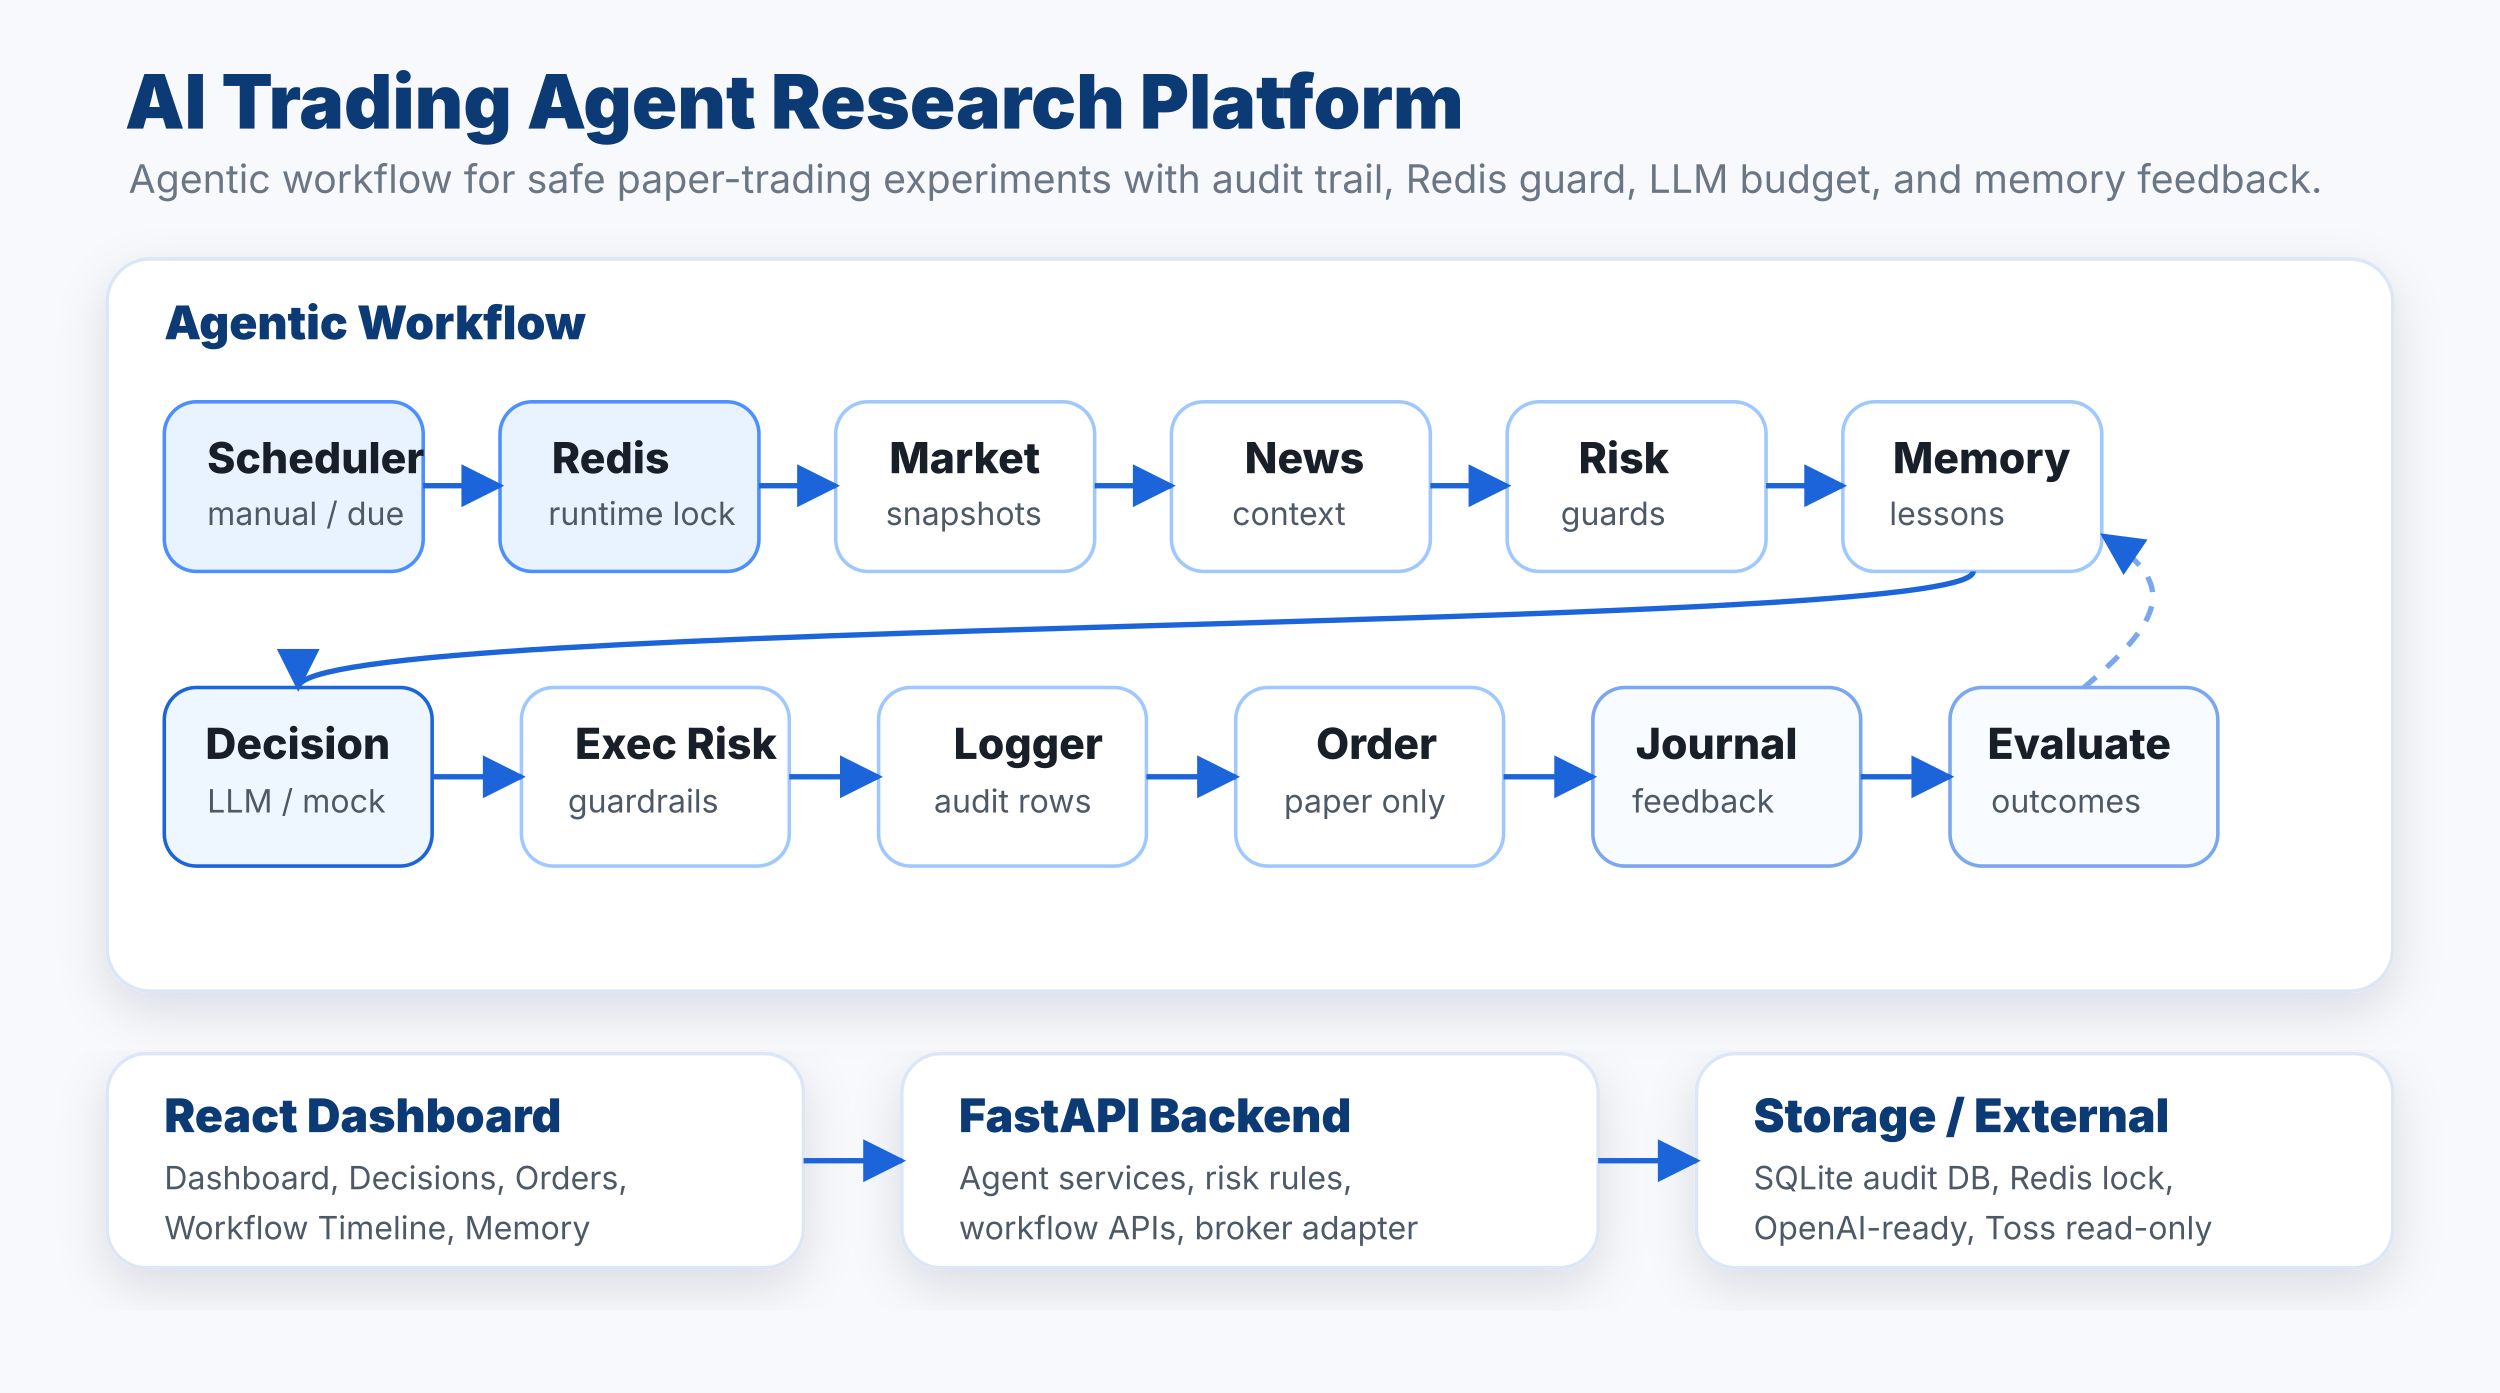
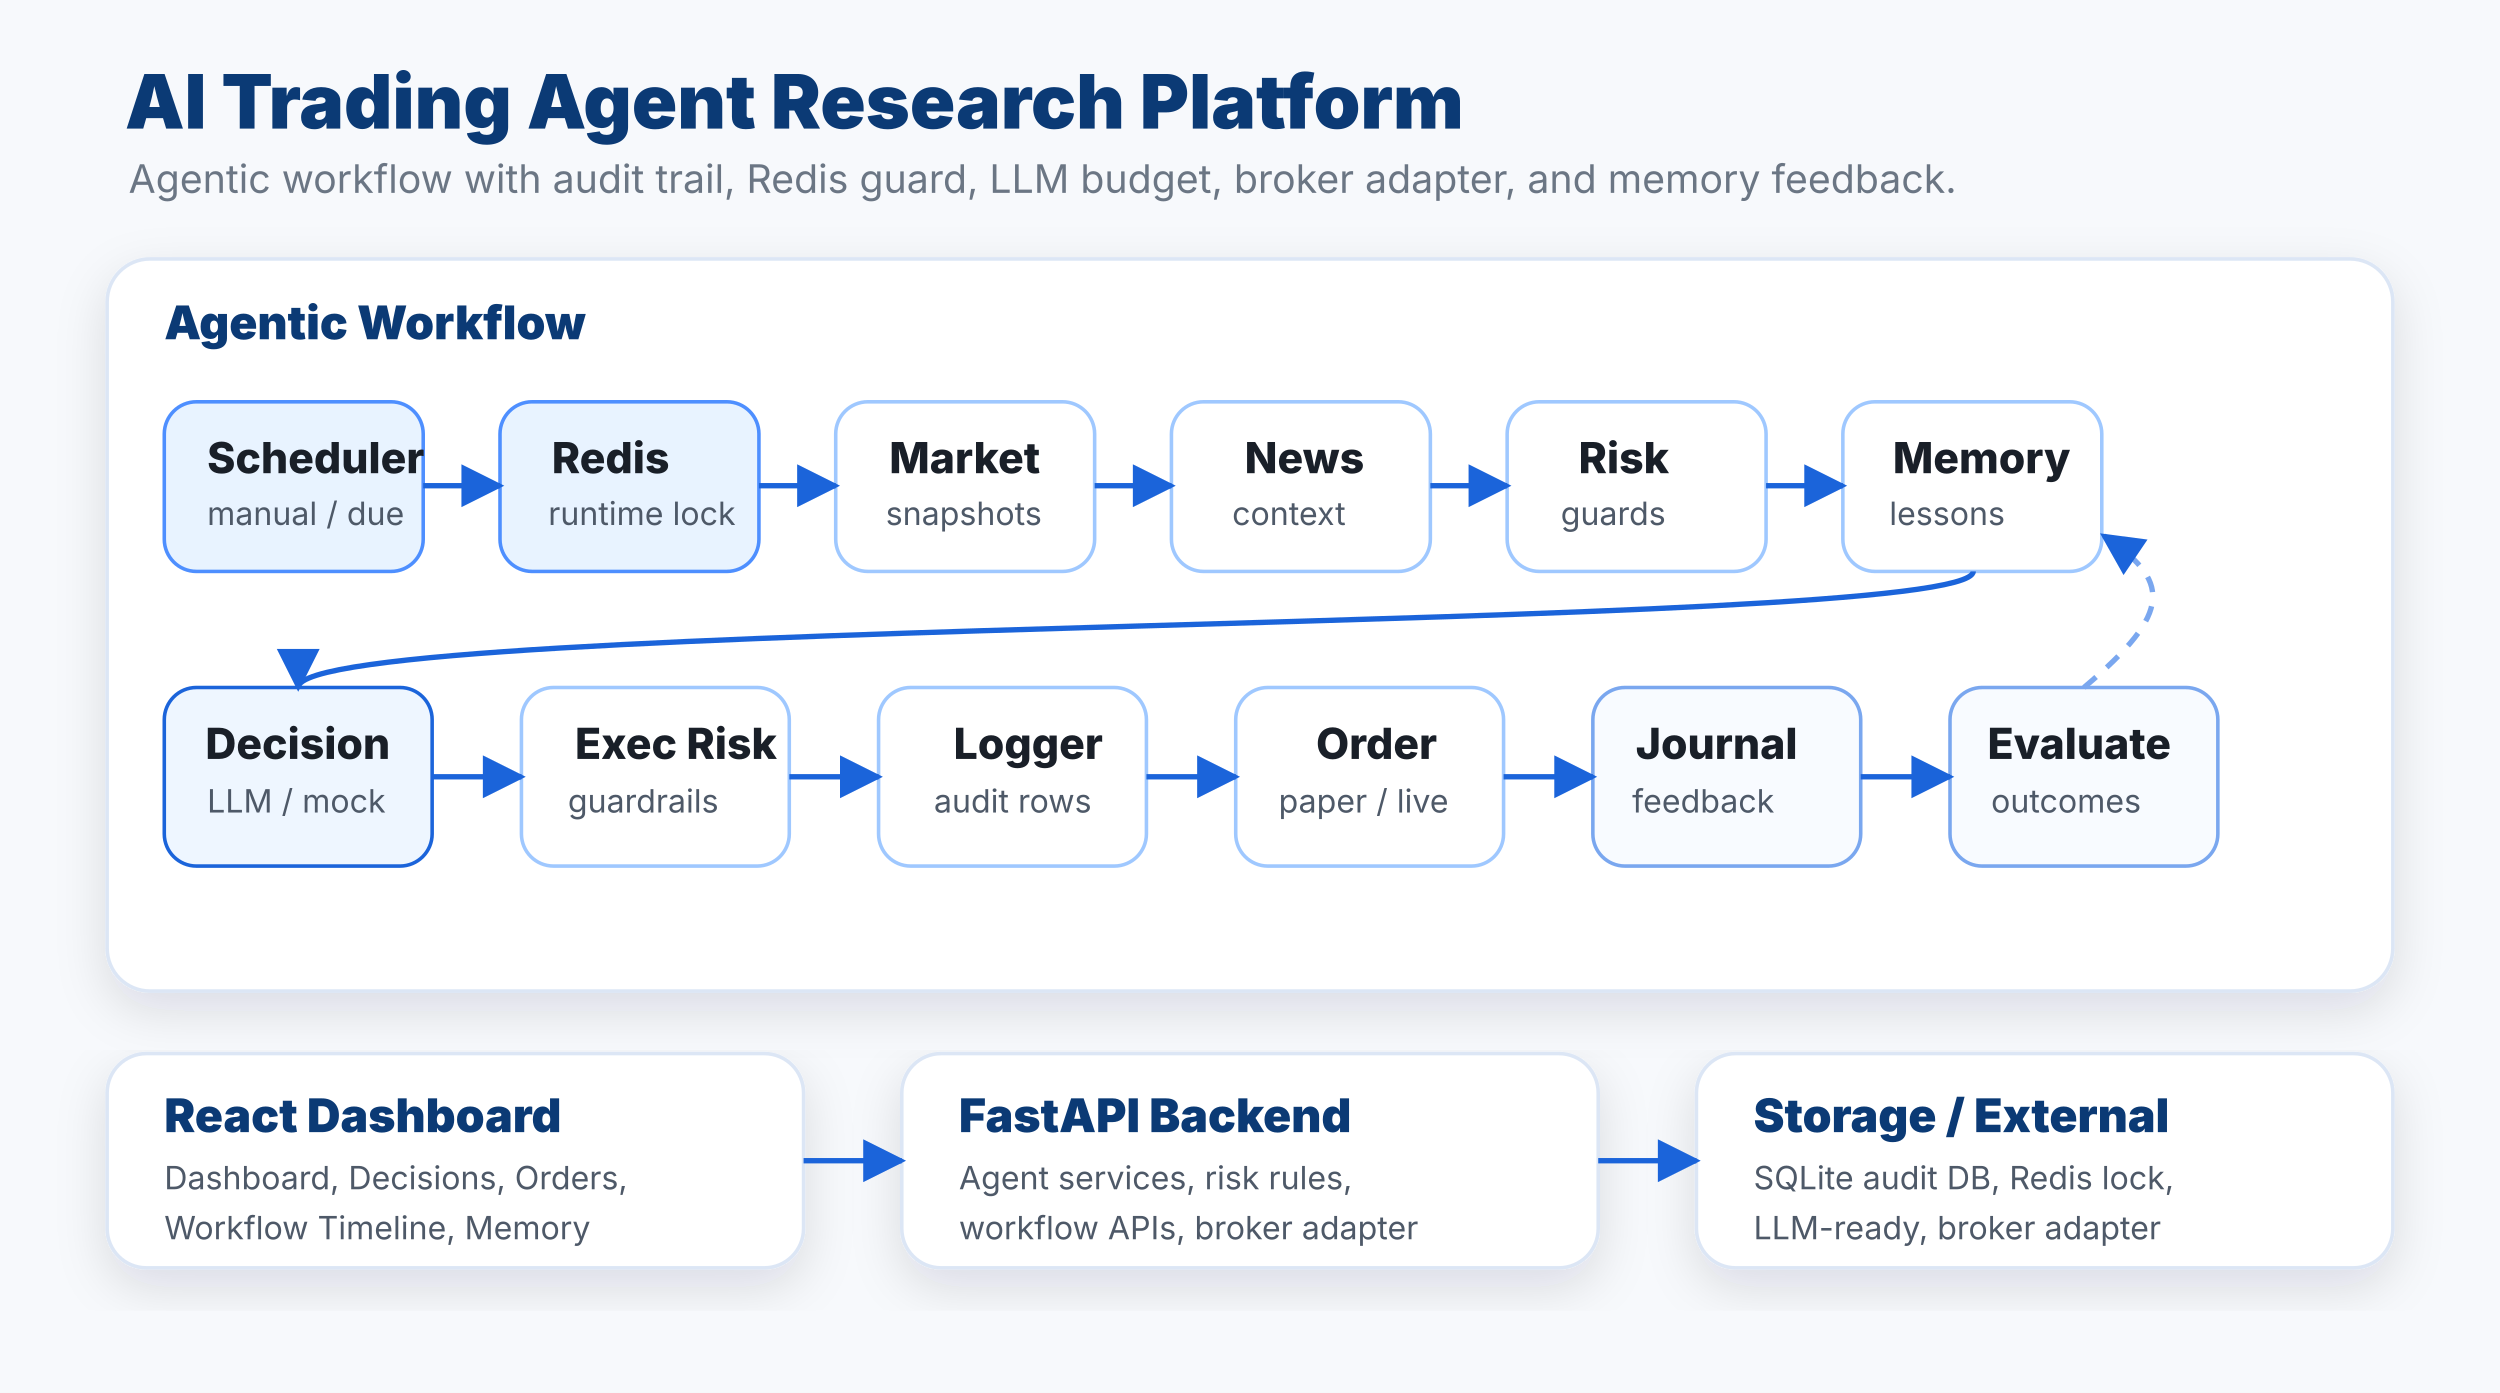
<svg xmlns="http://www.w3.org/2000/svg" width="1400" height="780" viewBox="0 0 1400 780" role="img" aria-labelledby="title desc">
  <defs>
    <marker id="arrow" viewBox="0 0 10 10" refX="9" refY="5" markerWidth="8" markerHeight="8" orient="auto-start-reverse">
      <path d="M 0 0 L 10 5 L 0 10 z" fill="#1b64da" />
    </marker>
    <filter id="shadow" x="-10%" y="-10%" width="120%" height="130%">
      <feDropShadow dx="0" dy="10" stdDeviation="14" flood-color="#0f172a" flood-opacity="0.12" />
    </filter>
    <style>
      .bg { fill: #f7f9fc; }
      .panel { fill: #ffffff; stroke: #dce6f5; stroke-width: 2; filter: url(#shadow); }
      .node { fill: #ffffff; stroke: #9fc8ff; stroke-width: 2; }
      .guard { fill: #e8f3ff; stroke: #4e8fff; stroke-width: 2; }
      .llm { fill: #eef6ff; stroke: #1b64da; stroke-width: 2; }
      .storage { fill: #f8fbff; stroke: #7aa7ef; stroke-width: 2; }
      .muted { fill: #6b7684; font-size: 22px; font-family: Inter, Arial, sans-serif; }
      .small { fill: #4e5968; font-size: 18px; font-family: Inter, Arial, sans-serif; }
      .label { fill: #191f28; font-weight: 800; font-size: 24px; font-family: Inter, Arial, sans-serif; }
      .title { fill: #0b3a75; font-weight: 900; font-size: 42px; font-family: Inter, Arial, sans-serif; }
      .section { fill: #0b3a75; font-weight: 900; font-size: 26px; font-family: Inter, Arial, sans-serif; }
      .arrow { stroke: #1b64da; stroke-width: 3; fill: none; marker-end: url(#arrow); }
      .loop { stroke: #7aa7ef; stroke-width: 3; stroke-dasharray: 9 8; fill: none; marker-end: url(#arrow); }
    </style>
  </defs>
  <rect class="bg" x="0" y="0" width="1400" height="780" rx="0" />
  <text class="title" x="70" y="72">AI Trading Agent Research Platform</text>
-   <text class="muted" x="72" y="108">Agentic workflow for safe paper-trading experiments with audit trail, Redis guard, LLM budget, and memory feedback.</text>
+   <text class="muted" x="72" y="108">Agentic workflow with audit trail, Redis guard, LLM budget, broker adapter, and memory feedback.</text>
  <rect class="panel" x="60" y="145" width="1280" height="410" rx="24" />
  <text class="section" x="92" y="190">Agentic Workflow</text>
  <rect class="guard" x="92" y="225" width="145" height="95" rx="18" />
  <text class="label" x="116" y="265">Scheduler</text>
  <text class="small" x="116" y="294">manual / due</text>
  <rect class="guard" x="280" y="225" width="145" height="95" rx="18" />
  <text class="label" x="309" y="265">Redis</text>
  <text class="small" x="307" y="294">runtime lock</text>
  <rect class="node" x="468" y="225" width="145" height="95" rx="18" />
  <text class="label" x="498" y="265">Market</text>
  <text class="small" x="496" y="294">snapshots</text>
  <rect class="node" x="656" y="225" width="145" height="95" rx="18" />
  <text class="label" x="697" y="265">News</text>
  <text class="small" x="690" y="294">context</text>
  <rect class="node" x="844" y="225" width="145" height="95" rx="18" />
  <text class="label" x="884" y="265">Risk</text>
  <text class="small" x="874" y="294">guards</text>
  <rect class="node" x="1032" y="225" width="145" height="95" rx="18" />
  <text class="label" x="1060" y="265">Memory</text>
  <text class="small" x="1058" y="294">lessons</text>
  <rect class="llm" x="92" y="385" width="150" height="100" rx="18" />
  <text class="label" x="115" y="425">Decision</text>
  <text class="small" x="116" y="455">LLM / mock</text>
  <rect class="node" x="292" y="385" width="150" height="100" rx="18" />
  <text class="label" x="322" y="425">Exec Risk</text>
  <text class="small" x="318" y="455">guardrails</text>
  <rect class="node" x="492" y="385" width="150" height="100" rx="18" />
  <text class="label" x="534" y="425">Logger</text>
  <text class="small" x="523" y="455">audit rows</text>
  <rect class="node" x="692" y="385" width="150" height="100" rx="18" />
  <text class="label" x="737" y="425">Order</text>
-   <text class="small" x="719" y="455">paper only</text>
+   <text class="small" x="716" y="455">paper / live</text>
  <rect class="storage" x="892" y="385" width="150" height="100" rx="18" />
  <text class="label" x="916" y="425">Journal</text>
  <text class="small" x="914" y="455">feedback</text>
  <rect class="storage" x="1092" y="385" width="150" height="100" rx="18" />
  <text class="label" x="1113" y="425">Evaluate</text>
  <text class="small" x="1115" y="455">outcomes</text>
  <path class="arrow" d="M237 272 H280" />
  <path class="arrow" d="M425 272 H468" />
  <path class="arrow" d="M613 272 H656" />
  <path class="arrow" d="M801 272 H844" />
  <path class="arrow" d="M989 272 H1032" />
  <path class="arrow" d="M1105 320 C1105 355 167 345 167 385" />
  <path class="arrow" d="M242 435 H292" />
  <path class="arrow" d="M442 435 H492" />
  <path class="arrow" d="M642 435 H692" />
  <path class="arrow" d="M842 435 H892" />
  <path class="arrow" d="M1042 435 H1092" />
  <path class="loop" d="M1167 385 C1218 342 1215 325 1178 300" />
  <rect class="panel" x="60" y="590" width="390" height="120" rx="22" />
  <text class="section" x="92" y="634">React Dashboard</text>
  <text class="small" x="92" y="666">Dashboard, Decisions, Orders,</text>
  <text class="small" x="92" y="694">Workflow Timeline, Memory</text>
  <rect class="panel" x="505" y="590" width="390" height="120" rx="22" />
  <text class="section" x="537" y="634">FastAPI Backend</text>
  <text class="small" x="537" y="666">Agent services, risk rules,</text>
  <text class="small" x="537" y="694">workflow APIs, broker adapter</text>
  <rect class="panel" x="950" y="590" width="390" height="120" rx="22" />
  <text class="section" x="982" y="634">Storage / External</text>
  <text class="small" x="982" y="666">SQLite audit DB, Redis lock,</text>
-   <text class="small" x="982" y="694">OpenAI-ready, Toss read-only</text>
+   <text class="small" x="982" y="694">LLM-ready, broker adapter</text>
  <path class="arrow" d="M450 650 H505" />
  <path class="arrow" d="M895 650 H950" />
</svg>
